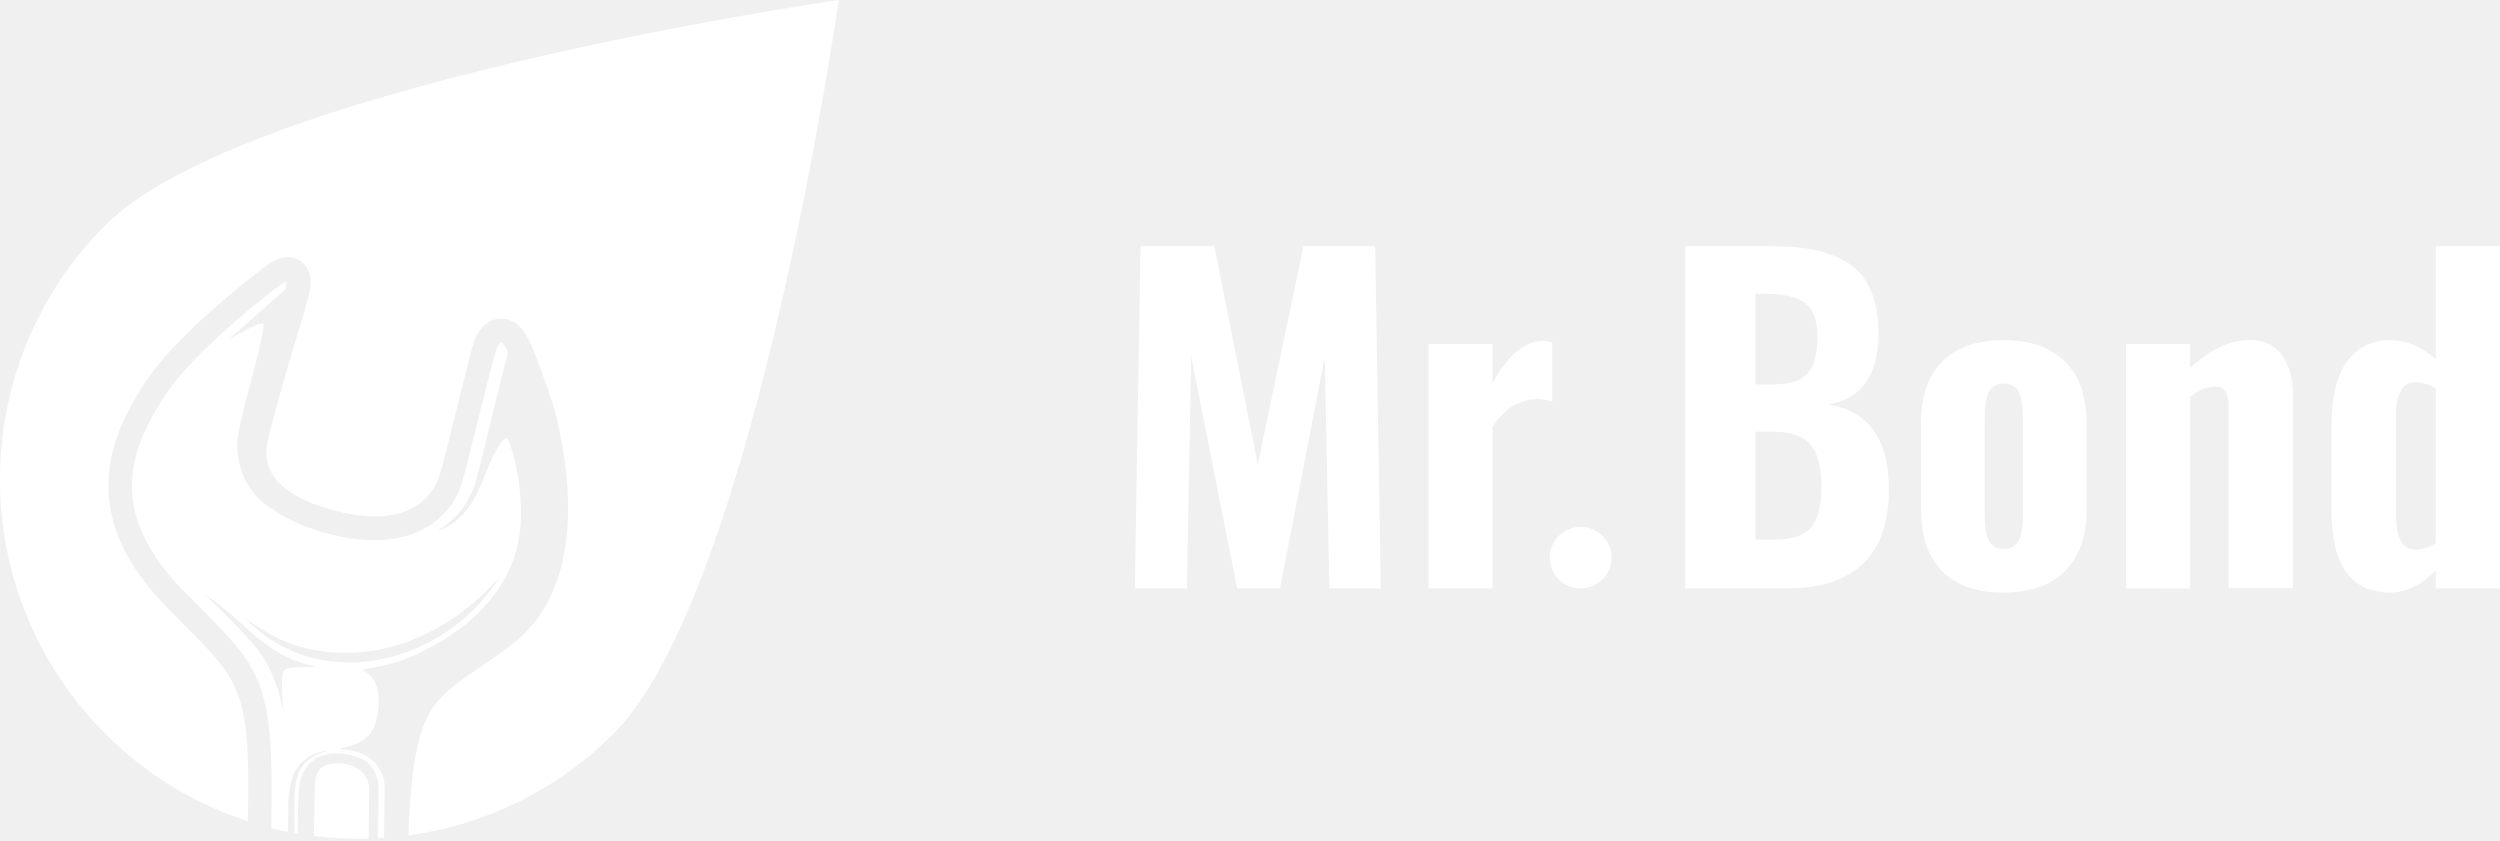
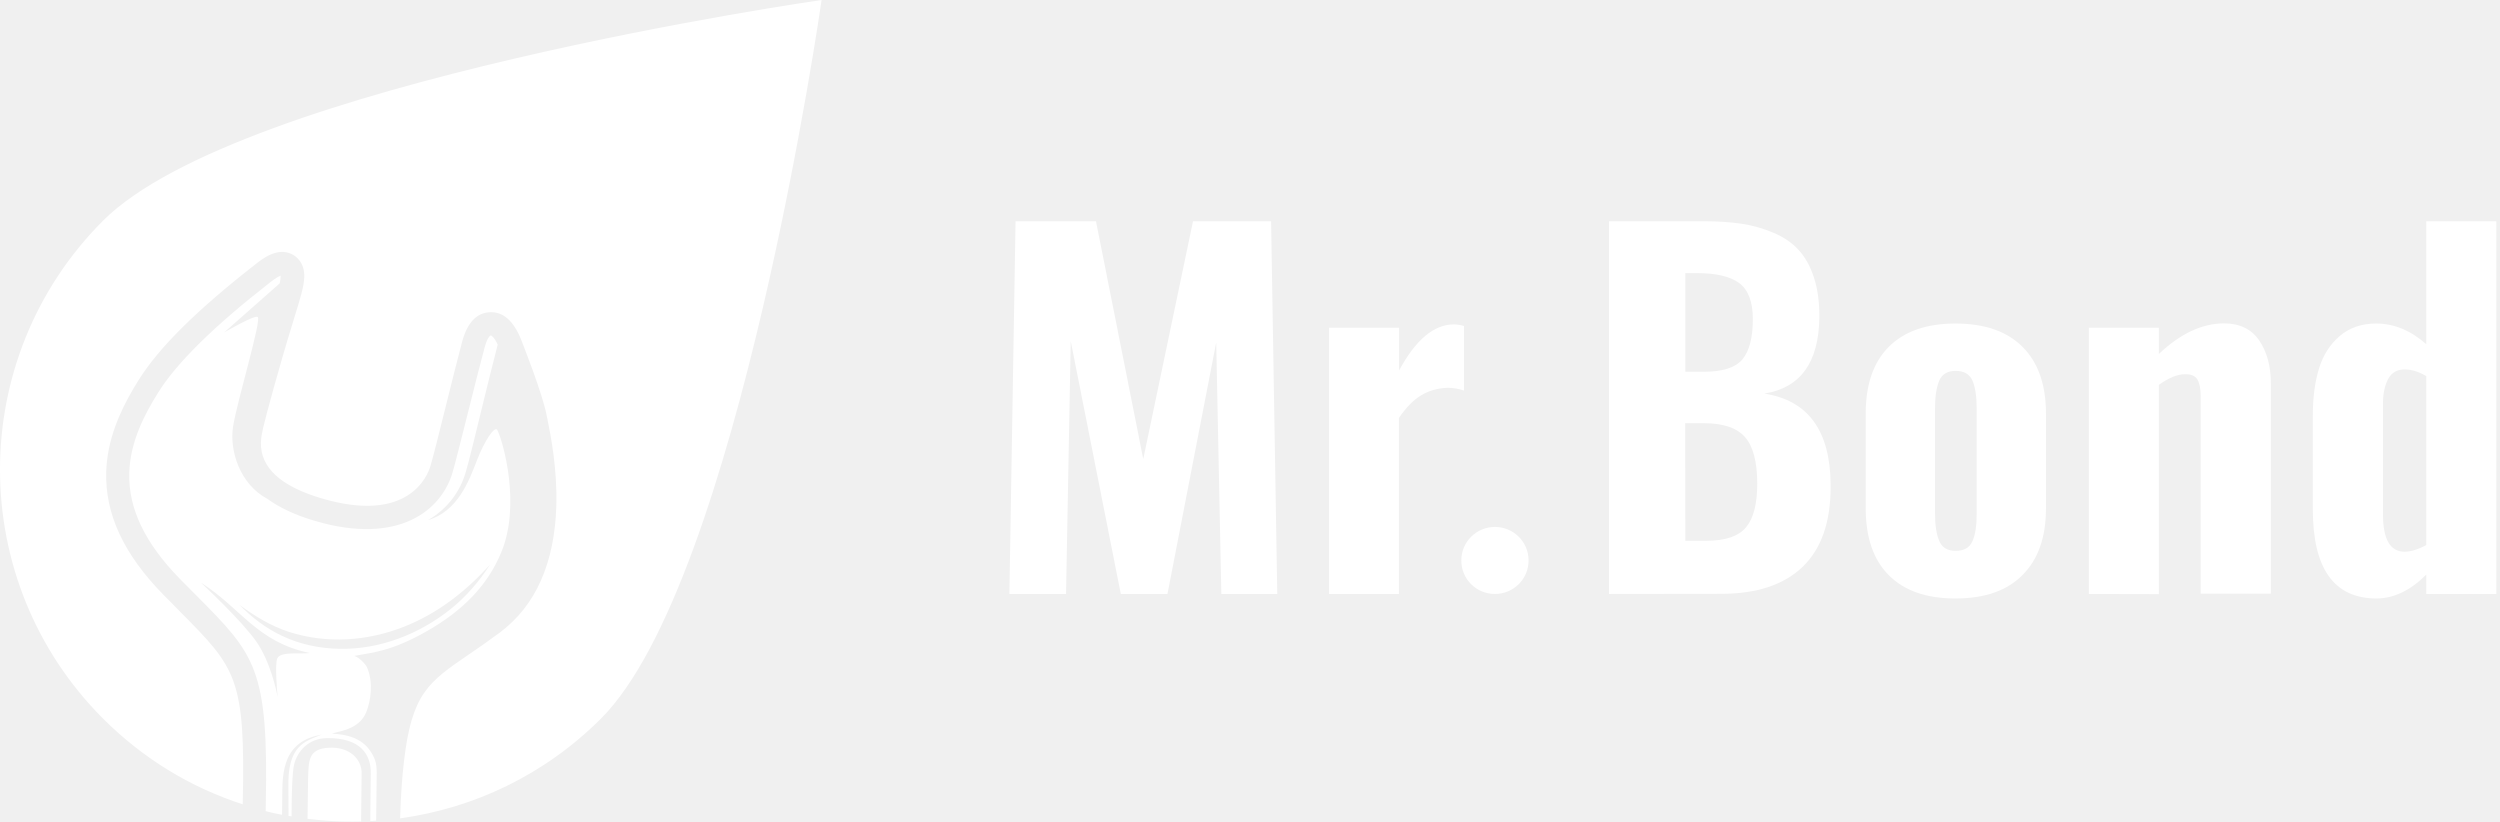
- <svg xmlns="http://www.w3.org/2000/svg" width="232" height="78" viewBox="0 0 232 78" fill="none">
-   <path d="M31.166 70.843C29.19 70.942 29.245 72.084 29.19 73.776L29.146 76.995L29.135 77.577C29.223 77.588 29.322 77.599 29.42 77.61C30.738 77.763 32.078 77.851 33.406 77.84C33.681 77.84 33.944 77.84 34.218 77.829V77.247L34.263 73.293C34.295 71.985 33.175 70.733 31.166 70.843ZM9.767 20.905C-3.256 33.933 -3.256 55.057 9.767 68.086C13.61 71.93 18.155 74.644 22.997 76.204C23.261 64.197 22.404 63.34 17.046 57.935L16.519 57.397C16.19 57.068 15.86 56.727 15.498 56.364C11.721 52.52 9.953 48.708 10.063 44.72C10.074 44.38 10.096 44.028 10.14 43.655C10.491 40.579 11.919 37.953 13.126 36.02C15.048 32.933 18.682 29.341 24.238 25.013C24.908 24.486 26.302 23.398 27.675 24.09C28.037 24.277 28.871 24.859 28.828 26.254C28.805 27.133 28.41 28.396 27.916 29.989L27.697 30.714C26.511 34.537 25.138 39.59 24.963 40.414L24.93 40.535C24.842 40.919 24.743 41.381 24.721 41.919C24.655 44.292 26.599 46.083 30.496 47.225C38.709 49.642 40.51 45.083 40.785 44.149C41.07 43.182 41.663 40.788 42.245 38.459L42.42 37.745C42.914 35.789 43.409 33.768 43.793 32.351C44.276 30.582 45.143 29.649 46.384 29.583C47.636 29.506 48.635 30.363 49.36 32.142C49.437 32.351 51.402 37.261 51.797 39.371C51.808 39.459 51.841 39.601 51.874 39.755L51.885 39.81C52.17 41.216 52.807 44.424 52.709 47.917C52.632 50.63 52.138 52.992 51.248 55.002C50.359 57.013 49.052 58.66 47.35 59.935C46.241 60.759 45.242 61.451 44.43 62C40.587 64.625 39.006 65.713 38.27 72.172C38.094 73.633 37.974 75.391 37.908 77.533C44.869 76.577 51.589 73.435 56.947 68.075C69.969 55.046 77.841 0 77.841 0C77.841 0 22.789 7.876 9.767 20.905ZM47.12 40.744C46.889 40.293 45.901 41.754 45.187 43.611C44.419 45.621 43.343 48.444 40.554 49.279C42.464 48.181 43.628 46.478 44.133 44.709C44.441 43.666 45.023 41.271 45.638 38.733C46.154 36.635 46.681 34.471 47.087 32.922C47.109 32.824 47.131 32.736 47.153 32.648C46.812 31.923 46.549 31.769 46.494 31.78C46.439 31.78 46.165 31.989 45.912 32.933C45.495 34.471 44.924 36.745 44.375 38.942C43.749 41.425 43.167 43.765 42.871 44.786C41.817 48.345 37.776 51.685 29.849 49.356C27.872 48.774 26.412 48.049 25.325 47.258C22.734 45.885 21.713 42.677 22.086 40.392C22.503 37.844 24.809 30.286 24.414 30.033C24.095 29.825 21.405 31.406 21.24 31.494L26.5 26.848C26.555 26.595 26.588 26.375 26.588 26.21V26.123C26.445 26.166 26.137 26.32 25.555 26.782C20.285 30.89 16.717 34.394 14.971 37.218C13.741 39.184 12.325 41.82 12.248 44.808C12.149 48.159 13.719 51.443 17.046 54.849C17.595 55.409 18.1 55.914 18.583 56.398C24.194 62.044 25.446 63.296 25.182 76.258C25.182 76.456 25.182 76.643 25.171 76.852C25.369 76.907 25.555 76.951 25.753 76.995C25.962 77.038 26.159 77.082 26.368 77.126C26.467 77.148 26.566 77.17 26.664 77.181C26.686 77.181 26.697 77.192 26.719 77.192L26.73 76.599C26.73 75.995 26.752 75.149 26.752 74.775C26.763 73.194 27.049 72.084 27.543 71.326C28.465 69.931 29.947 69.711 30.474 69.602C28.86 70.25 27.213 70.612 27.323 74.688L27.334 76.709V77.302C27.433 77.313 27.532 77.335 27.631 77.346C27.631 77.346 27.631 77.115 27.631 76.753C27.631 75.61 27.675 73.161 27.872 72.403C28.191 71.183 29.201 69.953 30.991 69.931C34.164 69.898 35.163 71.491 35.13 73.293L35.086 77.181V77.203V77.785C35.163 77.785 35.24 77.785 35.316 77.775C35.36 77.775 35.393 77.775 35.437 77.763C35.503 77.763 35.569 77.763 35.635 77.752C35.635 77.632 35.635 77.511 35.646 77.379V77.17V77.148L35.69 73.347C35.69 73.172 35.723 72.381 35.448 71.799C34.844 70.48 33.768 69.612 31.474 69.514C31.88 69.283 33.999 69.217 34.702 67.47C35.119 66.449 35.404 64.658 34.767 63.219C34.625 62.89 33.988 62.264 33.571 62.143C35.349 61.802 37.04 61.725 40.378 59.836C43.881 57.858 46.209 55.42 47.471 52.377C49.382 47.884 47.669 41.82 47.12 40.744ZM26.269 62.384C26.028 62.934 26.258 65.515 26.302 66.009C26.203 65.515 25.632 62.725 24.304 60.813C22.887 58.781 19.253 55.409 19.034 55.2C22.843 57.617 24.315 60.813 29.332 61.868C28.531 62 26.577 61.681 26.269 62.384ZM42.684 57.716C39.708 60.089 35.986 61.538 32.187 61.473C30.31 61.44 28.421 61.055 26.719 60.242C25.182 59.517 23.876 58.518 22.679 57.298C24.128 58.375 25.665 59.309 27.378 59.869C30.957 61.011 34.779 60.759 38.259 59.385C41.443 58.133 44.111 56.057 46.417 53.508C45.385 55.112 44.155 56.54 42.684 57.716Z" fill="white" style="fill:white;fill-opacity:1;" />
-   <path d="M105.315 54.606L105.84 22.85H112.693L116.72 43.111L120.96 22.85H127.613L128.138 54.606H123.373L122.936 33.179L118.784 54.606H114.807L110.542 33.067L110.142 54.606H105.315Z" fill="white" style="fill:white;fill-opacity:1;" />
-   <path d="M132.553 54.606V31.925H138.518V35.562C139.931 32.943 141.494 31.639 143.183 31.639C143.458 31.639 143.745 31.689 144.046 31.776V37.275C143.608 37.126 143.133 37.039 142.632 37.039C141.769 37.077 141.019 37.3 140.369 37.697C139.719 38.095 139.093 38.74 138.505 39.609V54.606H132.553Z" fill="white" style="fill:white;fill-opacity:1;" />
-   <path d="M143.82 51.763V51.739C143.82 50.162 145.109 48.895 146.684 48.895C148.273 48.895 149.548 50.174 149.548 51.739V51.763C149.548 53.34 148.26 54.606 146.684 54.606C145.096 54.606 143.82 53.34 143.82 51.763Z" fill="white" style="fill:white;fill-opacity:1;" />
-   <path d="M156.401 54.606V22.85H164.505C165.693 22.85 166.744 22.924 167.682 23.061C168.62 23.198 169.52 23.458 170.383 23.818C171.246 24.178 171.971 24.662 172.534 25.271C173.097 25.879 173.547 26.661 173.86 27.642C174.172 28.585 174.323 29.678 174.323 30.919C174.323 30.969 174.323 31.019 174.323 31.068C174.272 34.892 172.709 37.04 169.633 37.536C173.36 38.107 175.248 40.69 175.285 45.271C175.285 45.345 175.285 45.42 175.285 45.482C175.285 48.474 174.498 50.733 172.934 52.26C171.321 53.824 168.995 54.594 165.956 54.594L156.401 54.606ZM162.905 35.674H164.468C166.081 35.674 167.169 35.327 167.769 34.619C168.357 33.911 168.657 32.769 168.657 31.192C168.657 29.728 168.27 28.697 167.507 28.126C166.744 27.555 165.531 27.27 163.893 27.27H162.905V35.674ZM162.905 50.075H164.68C166.319 50.075 167.444 49.69 168.082 48.921C168.72 48.151 169.032 46.922 169.032 45.209C169.032 43.359 168.682 42.03 167.995 41.248C167.307 40.454 166.131 40.056 164.468 40.056H162.892L162.905 50.075Z" fill="white" style="fill:white;fill-opacity:1;" />
-   <path d="M185.916 54.991C183.452 54.991 181.551 54.333 180.238 53.005C178.925 51.689 178.274 49.79 178.274 47.307V39.225C178.274 36.767 178.925 34.867 180.238 33.551C181.551 32.235 183.439 31.565 185.916 31.565C188.392 31.565 190.305 32.223 191.631 33.551C192.956 34.867 193.632 36.767 193.632 39.225V47.307C193.632 49.765 192.969 51.664 191.631 52.993C190.305 54.333 188.404 54.991 185.916 54.991ZM185.941 50.932C186.653 50.932 187.129 50.659 187.366 50.112C187.616 49.566 187.729 48.772 187.729 47.729V38.828C187.729 37.772 187.604 36.965 187.366 36.419C187.116 35.873 186.641 35.6 185.941 35.6C185.24 35.6 184.778 35.873 184.54 36.431C184.302 36.99 184.177 37.785 184.177 38.815V47.716C184.177 48.747 184.302 49.541 184.54 50.088C184.778 50.659 185.24 50.932 185.941 50.932Z" fill="white" style="fill:white;fill-opacity:1;" />
-   <path d="M197.284 54.606V31.925H203.249V34.159C205.087 32.421 206.938 31.552 208.802 31.552C210.127 31.552 211.128 32.036 211.79 32.992C212.453 33.961 212.791 35.177 212.791 36.642V54.581H206.813V37.722C206.813 37.102 206.713 36.63 206.525 36.319C206.338 36.009 205.975 35.873 205.45 35.885C204.837 35.885 204.099 36.183 203.249 36.791V54.619L197.284 54.606Z" fill="white" style="fill:white;fill-opacity:1;" />
-   <path d="M221.808 54.991C218.181 54.991 216.368 52.459 216.368 47.406V39.386C216.368 37.871 216.543 36.543 216.893 35.401C217.243 34.259 217.831 33.34 218.656 32.633C219.482 31.925 220.52 31.565 221.77 31.565C223.271 31.565 224.697 32.148 226.035 33.328V22.85H232V54.606H226.035V52.955C224.684 54.309 223.271 54.979 221.808 54.991ZM224.184 51.006C224.709 51.006 225.334 50.82 226.035 50.435V36.047C225.397 35.662 224.772 35.475 224.184 35.475C223.546 35.475 223.071 35.749 222.783 36.295C222.495 36.841 222.345 37.536 222.345 38.393V47.816C222.345 49.951 222.958 51.006 224.184 51.006Z" fill="white" style="fill:white;fill-opacity:1;" />
+ <svg xmlns="http://www.w3.org/2000/svg" width="213" height="70" viewBox="0 0 213 70" fill="none">
+   <path d="M28.027 63.707C26.249 63.795 26.299 64.823 26.249 66.344L26.21 69.239L26.2 69.762C26.279 69.772 26.368 69.782 26.457 69.792C27.642 69.93 28.846 70.009 30.041 69.999C30.288 69.999 30.525 69.999 30.771 69.989V69.466L30.811 65.909C30.841 64.734 29.834 63.608 28.027 63.707ZM8.783 18.799C-2.928 30.515 -2.928 49.511 8.783 61.227C12.239 64.684 16.326 67.124 20.681 68.527C20.918 57.73 20.147 56.959 15.329 52.099L14.855 51.615C14.559 51.319 14.263 51.013 13.937 50.687C10.54 47.229 8.951 43.801 9.049 40.215C9.059 39.909 9.079 39.593 9.118 39.257C9.434 36.491 10.718 34.13 11.804 32.392C13.532 29.616 16.8 26.386 21.796 22.493C22.399 22.019 23.653 21.041 24.887 21.664C25.213 21.832 25.963 22.355 25.924 23.61C25.904 24.4 25.548 25.536 25.104 26.968L24.907 27.62C23.84 31.058 22.606 35.602 22.448 36.343L22.418 36.452C22.339 36.797 22.25 37.212 22.231 37.696C22.172 39.83 23.919 41.44 27.424 42.468C34.81 44.641 36.429 40.541 36.676 39.702C36.933 38.832 37.466 36.679 37.989 34.585L38.147 33.943C38.592 32.184 39.036 30.367 39.381 29.092C39.816 27.502 40.596 26.662 41.712 26.603C42.837 26.534 43.736 27.304 44.388 28.904C44.456 29.092 46.224 33.508 46.579 35.405C46.589 35.484 46.619 35.612 46.649 35.75L46.658 35.8C46.915 37.064 47.488 39.949 47.399 43.09C47.33 45.53 46.886 47.654 46.086 49.462C45.286 51.27 44.111 52.751 42.581 53.897C41.583 54.638 40.685 55.26 39.954 55.754C36.498 58.115 35.077 59.093 34.415 64.902C34.257 66.216 34.148 67.796 34.089 69.723C40.349 68.863 46.392 66.038 51.21 61.217C62.92 49.501 70 0 70 0C70 0 20.493 7.083 8.783 18.799ZM42.373 36.639C42.166 36.234 41.277 37.548 40.636 39.218C39.944 41.026 38.977 43.564 36.469 44.315C38.187 43.327 39.233 41.796 39.688 40.206C39.964 39.267 40.487 37.114 41.04 34.832C41.504 32.945 41.978 30.999 42.344 29.606C42.363 29.517 42.383 29.438 42.403 29.359C42.097 28.707 41.86 28.569 41.81 28.579C41.761 28.579 41.514 28.766 41.287 29.616C40.912 30.999 40.398 33.044 39.905 35.019C39.342 37.252 38.819 39.356 38.552 40.275C37.604 43.475 33.971 46.478 26.842 44.384C25.064 43.861 23.751 43.209 22.774 42.497C20.444 41.263 19.525 38.378 19.861 36.323C20.236 34.031 22.31 27.235 21.954 27.008C21.668 26.82 19.249 28.243 19.101 28.322L23.83 24.143C23.88 23.916 23.909 23.718 23.909 23.57V23.491C23.781 23.531 23.505 23.669 22.981 24.084C18.242 27.778 15.033 30.93 13.463 33.468C12.357 35.237 11.083 37.608 11.014 40.294C10.925 43.307 12.337 46.261 15.329 49.323C15.823 49.827 16.277 50.282 16.711 50.716C21.757 55.794 22.882 56.92 22.645 68.577C22.645 68.754 22.645 68.922 22.636 69.11C22.813 69.159 22.981 69.199 23.159 69.239C23.346 69.278 23.524 69.317 23.712 69.357C23.801 69.377 23.89 69.397 23.978 69.406C23.998 69.406 24.008 69.416 24.028 69.416L24.038 68.883C24.038 68.34 24.057 67.579 24.057 67.243C24.067 65.821 24.324 64.823 24.768 64.141C25.598 62.887 26.931 62.689 27.405 62.59C25.953 63.173 24.472 63.499 24.571 67.164L24.581 68.982V69.515C24.67 69.525 24.758 69.545 24.847 69.555C24.847 69.555 24.847 69.347 24.847 69.021C24.847 67.994 24.887 65.791 25.064 65.109C25.351 64.013 26.259 62.906 27.869 62.887C30.722 62.857 31.621 64.289 31.591 65.909L31.552 69.406V69.426V69.95C31.621 69.95 31.69 69.95 31.759 69.94C31.798 69.94 31.828 69.94 31.867 69.93C31.927 69.93 31.986 69.93 32.045 69.92C32.045 69.811 32.045 69.703 32.055 69.584V69.397V69.377L32.095 65.959C32.095 65.801 32.124 65.09 31.877 64.566C31.334 63.381 30.367 62.6 28.303 62.511C28.668 62.304 30.574 62.245 31.206 60.674C31.581 59.755 31.838 58.145 31.265 56.851C31.137 56.554 30.564 55.991 30.189 55.883C31.789 55.577 33.309 55.507 36.311 53.808C39.461 52.03 41.554 49.837 42.689 47.101C44.407 43.06 42.867 37.608 42.373 36.639ZM23.623 56.1C23.406 56.594 23.613 58.916 23.653 59.36C23.564 58.916 23.05 56.406 21.856 54.688C20.582 52.86 17.314 49.827 17.116 49.639C20.542 51.813 21.866 54.688 26.378 55.636C25.657 55.754 23.899 55.468 23.623 56.1ZM38.384 51.902C35.708 54.035 32.361 55.339 28.945 55.28C27.256 55.251 25.558 54.905 24.028 54.174C22.645 53.522 21.471 52.623 20.394 51.526C21.698 52.494 23.08 53.334 24.62 53.838C27.839 54.865 31.275 54.638 34.405 53.403C37.269 52.277 39.668 50.41 41.741 48.118C40.813 49.56 39.707 50.845 38.384 51.902Z" fill="white" style="fill:white;fill-opacity:1;" />
+   <path d="M86 50.606L86.525 18.85H93.378L97.405 39.111L101.645 18.85H108.298L108.823 50.606H104.058L103.621 29.179L99.469 50.606H95.492L91.227 29.067L90.827 50.606H86Z" fill="white" style="fill:white;fill-opacity:1;" />
+   <path d="M113.238 50.606V27.925H119.203V31.562C120.616 28.943 122.179 27.639 123.868 27.639C124.143 27.639 124.43 27.689 124.731 27.776V33.275C124.293 33.126 123.818 33.039 123.317 33.039C122.454 33.077 121.704 33.3 121.054 33.697C120.404 34.095 119.778 34.74 119.19 35.609V50.606H113.238Z" fill="white" style="fill:white;fill-opacity:1;" />
+   <path d="M124.505 47.763V47.739C124.505 46.162 125.794 44.895 127.369 44.895C128.958 44.895 130.233 46.174 130.233 47.739V47.763C130.233 49.34 128.945 50.606 127.369 50.606C125.781 50.606 124.505 49.34 124.505 47.763Z" fill="white" style="fill:white;fill-opacity:1;" />
+   <path d="M137.086 50.606V18.85H145.19C146.378 18.85 147.429 18.924 148.367 19.061C149.305 19.198 150.205 19.458 151.068 19.818C151.931 20.178 152.656 20.662 153.219 21.271C153.782 21.879 154.232 22.661 154.545 23.642C154.857 24.585 155.008 25.678 155.008 26.919C155.008 26.969 155.008 27.019 155.008 27.068C154.957 30.892 153.394 33.04 150.318 33.536C154.045 34.107 155.933 36.69 155.97 41.271C155.97 41.345 155.97 41.42 155.97 41.482C155.97 44.474 155.183 46.733 153.619 48.26C152.006 49.824 149.68 50.594 146.641 50.594L137.086 50.606ZM143.59 31.674H145.153C146.766 31.674 147.854 31.326 148.454 30.619C149.042 29.911 149.342 28.769 149.342 27.192C149.342 25.728 148.955 24.697 148.192 24.126C147.429 23.555 146.216 23.27 144.578 23.27H143.59V31.674ZM143.59 46.075H145.365C147.004 46.075 148.129 45.69 148.767 44.921C149.405 44.151 149.717 42.922 149.717 41.209C149.717 39.359 149.367 38.03 148.68 37.248C147.992 36.454 146.816 36.056 145.153 36.056H143.577L143.59 46.075Z" fill="white" style="fill:white;fill-opacity:1;" />
+   <path d="M166.601 50.991C164.137 50.991 162.236 50.333 160.923 49.005C159.61 47.689 158.959 45.79 158.959 43.307V35.225C158.959 32.767 159.61 30.867 160.923 29.551C162.236 28.235 164.124 27.565 166.601 27.565C169.077 27.565 170.99 28.223 172.316 29.551C173.641 30.867 174.317 32.767 174.317 35.225V43.307C174.317 45.765 173.654 47.664 172.316 48.993C170.99 50.333 169.089 50.991 166.601 50.991ZM166.626 46.932C167.338 46.932 167.814 46.659 168.051 46.112C168.301 45.566 168.414 44.772 168.414 43.729V34.828C168.414 33.772 168.289 32.965 168.051 32.419C167.801 31.873 167.326 31.6 166.626 31.6C165.925 31.6 165.463 31.873 165.225 32.431C164.987 32.99 164.862 33.785 164.862 34.815V43.716C164.862 44.747 164.987 45.541 165.225 46.088C165.463 46.659 165.925 46.932 166.626 46.932Z" fill="white" style="fill:white;fill-opacity:1;" />
+   <path d="M177.969 50.606V27.925H183.934V30.159C185.772 28.421 187.623 27.552 189.487 27.552C190.812 27.552 191.813 28.036 192.475 28.992C193.138 29.961 193.476 31.177 193.476 32.642V50.581H187.498V33.722C187.498 33.102 187.398 32.63 187.21 32.319C187.023 32.009 186.66 31.872 186.135 31.885C185.522 31.885 184.784 32.183 183.934 32.791V50.619L177.969 50.606Z" fill="white" style="fill:white;fill-opacity:1;" />
+   <path d="M202.493 50.991C198.866 50.991 197.053 48.459 197.053 43.406V35.386C197.053 33.871 197.228 32.543 197.578 31.401C197.928 30.259 198.516 29.34 199.341 28.633C200.167 27.925 201.205 27.565 202.455 27.565C203.956 27.565 205.382 28.148 206.72 29.328V18.85H212.685V50.606H206.72V48.955C205.369 50.309 203.956 50.979 202.493 50.991ZM204.869 47.006C205.394 47.006 206.019 46.82 206.72 46.435V32.047C206.082 31.662 205.457 31.476 204.869 31.476C204.231 31.476 203.756 31.749 203.468 32.295C203.18 32.841 203.03 33.536 203.03 34.393V43.816C203.03 45.951 203.643 47.006 204.869 47.006Z" fill="white" style="fill:white;fill-opacity:1;" />
</svg>
